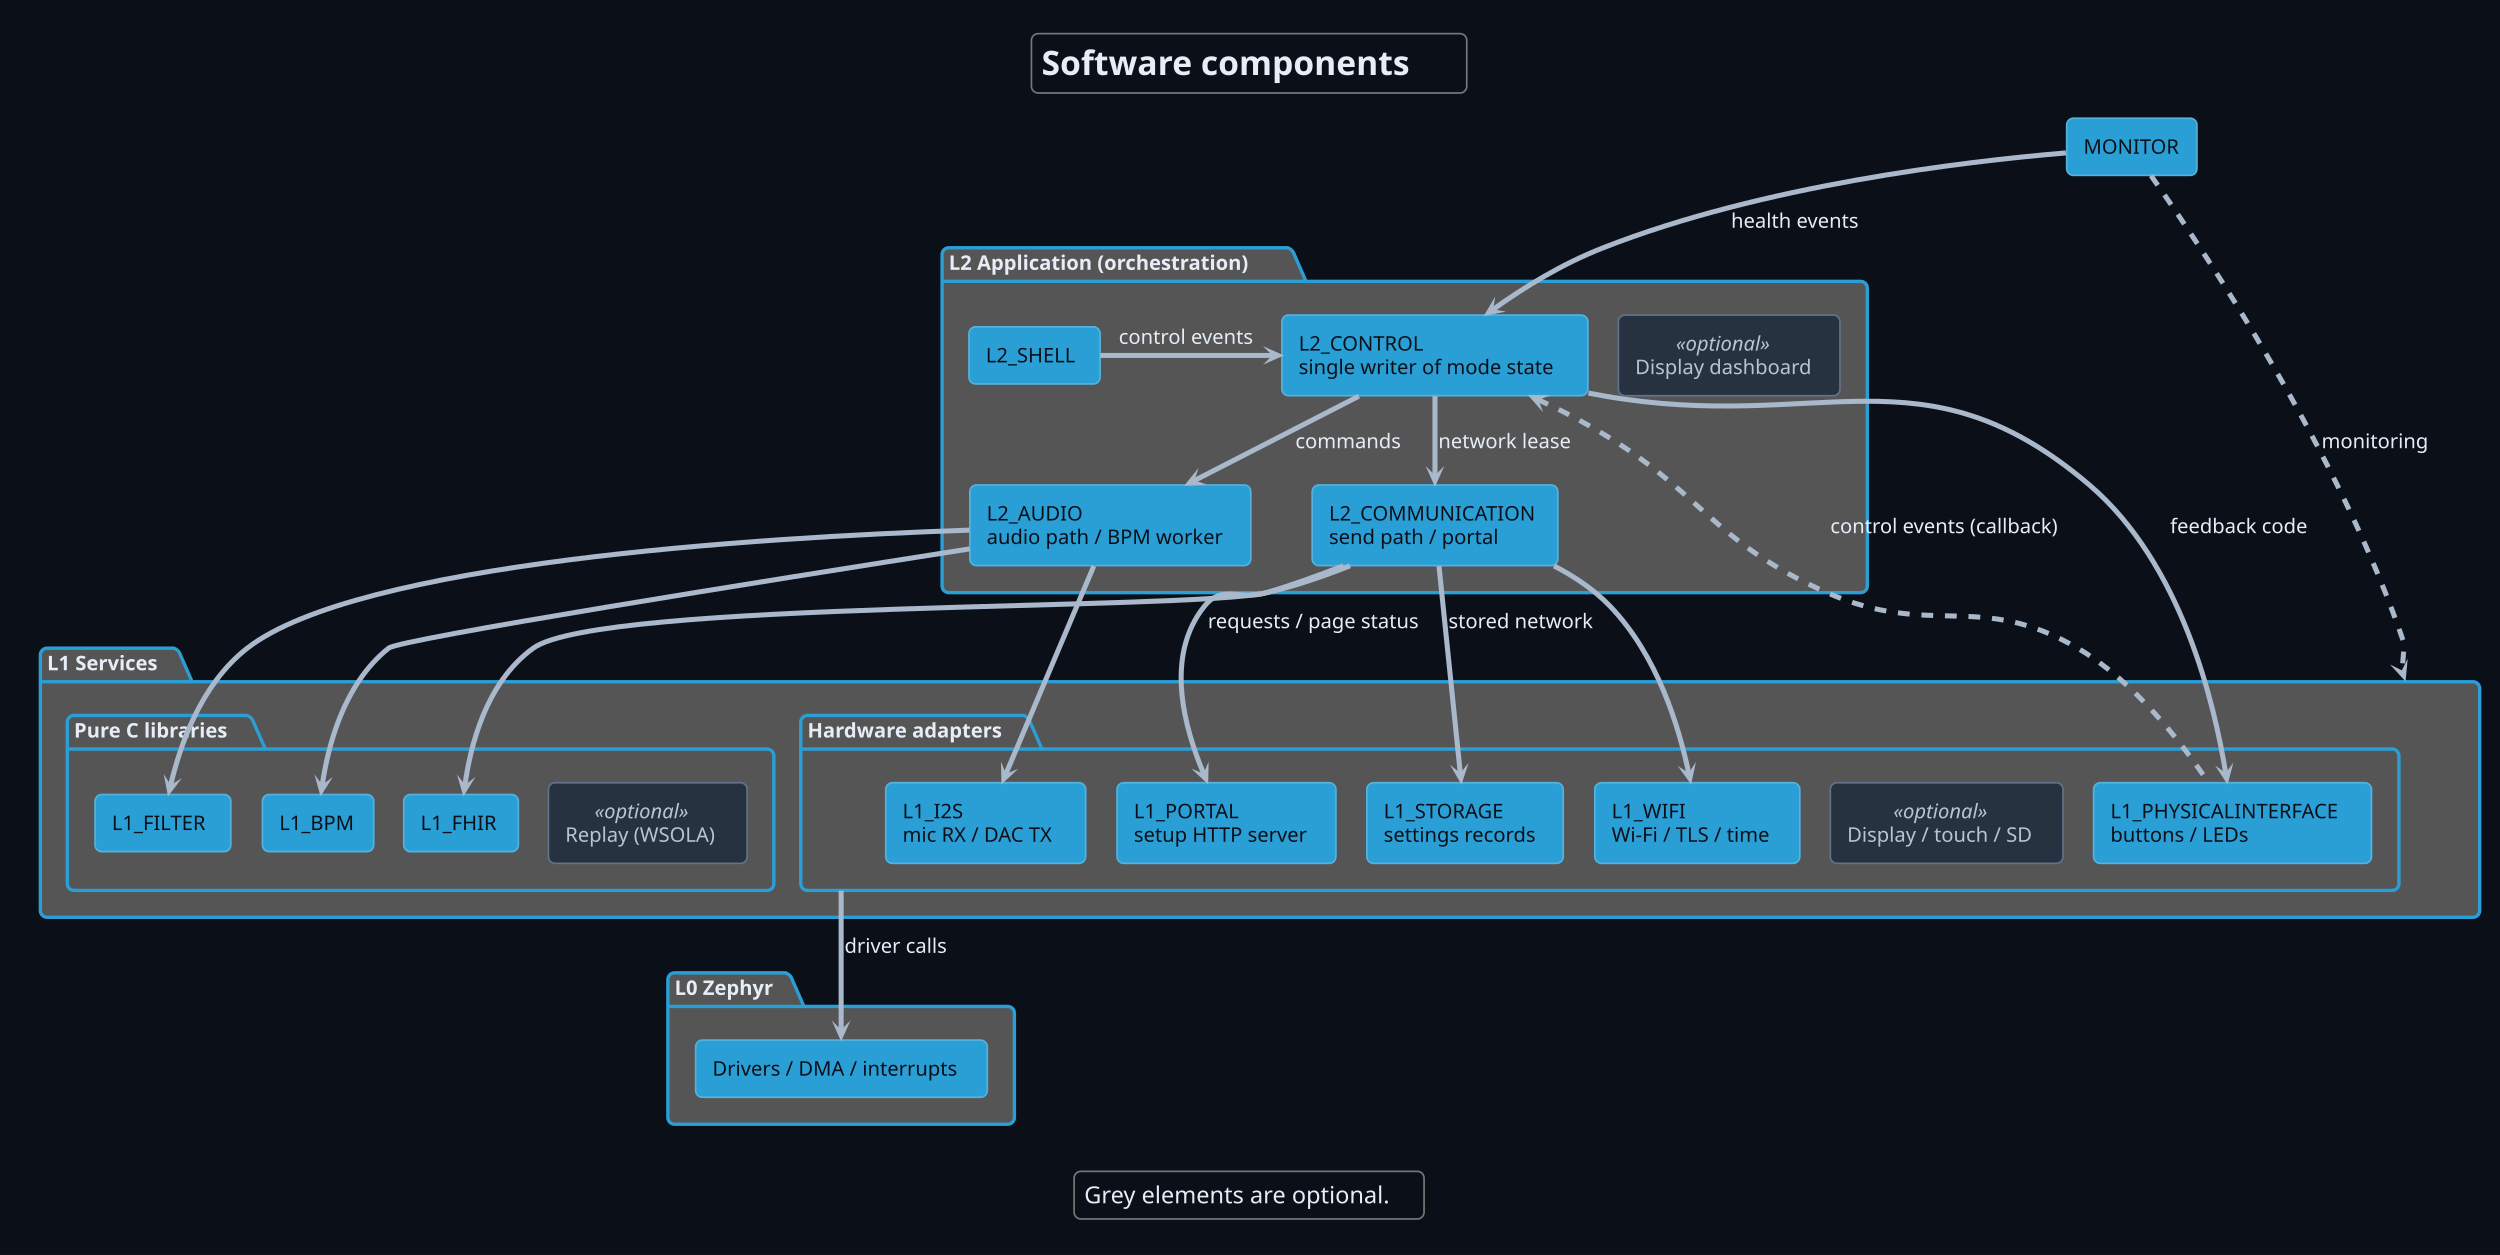
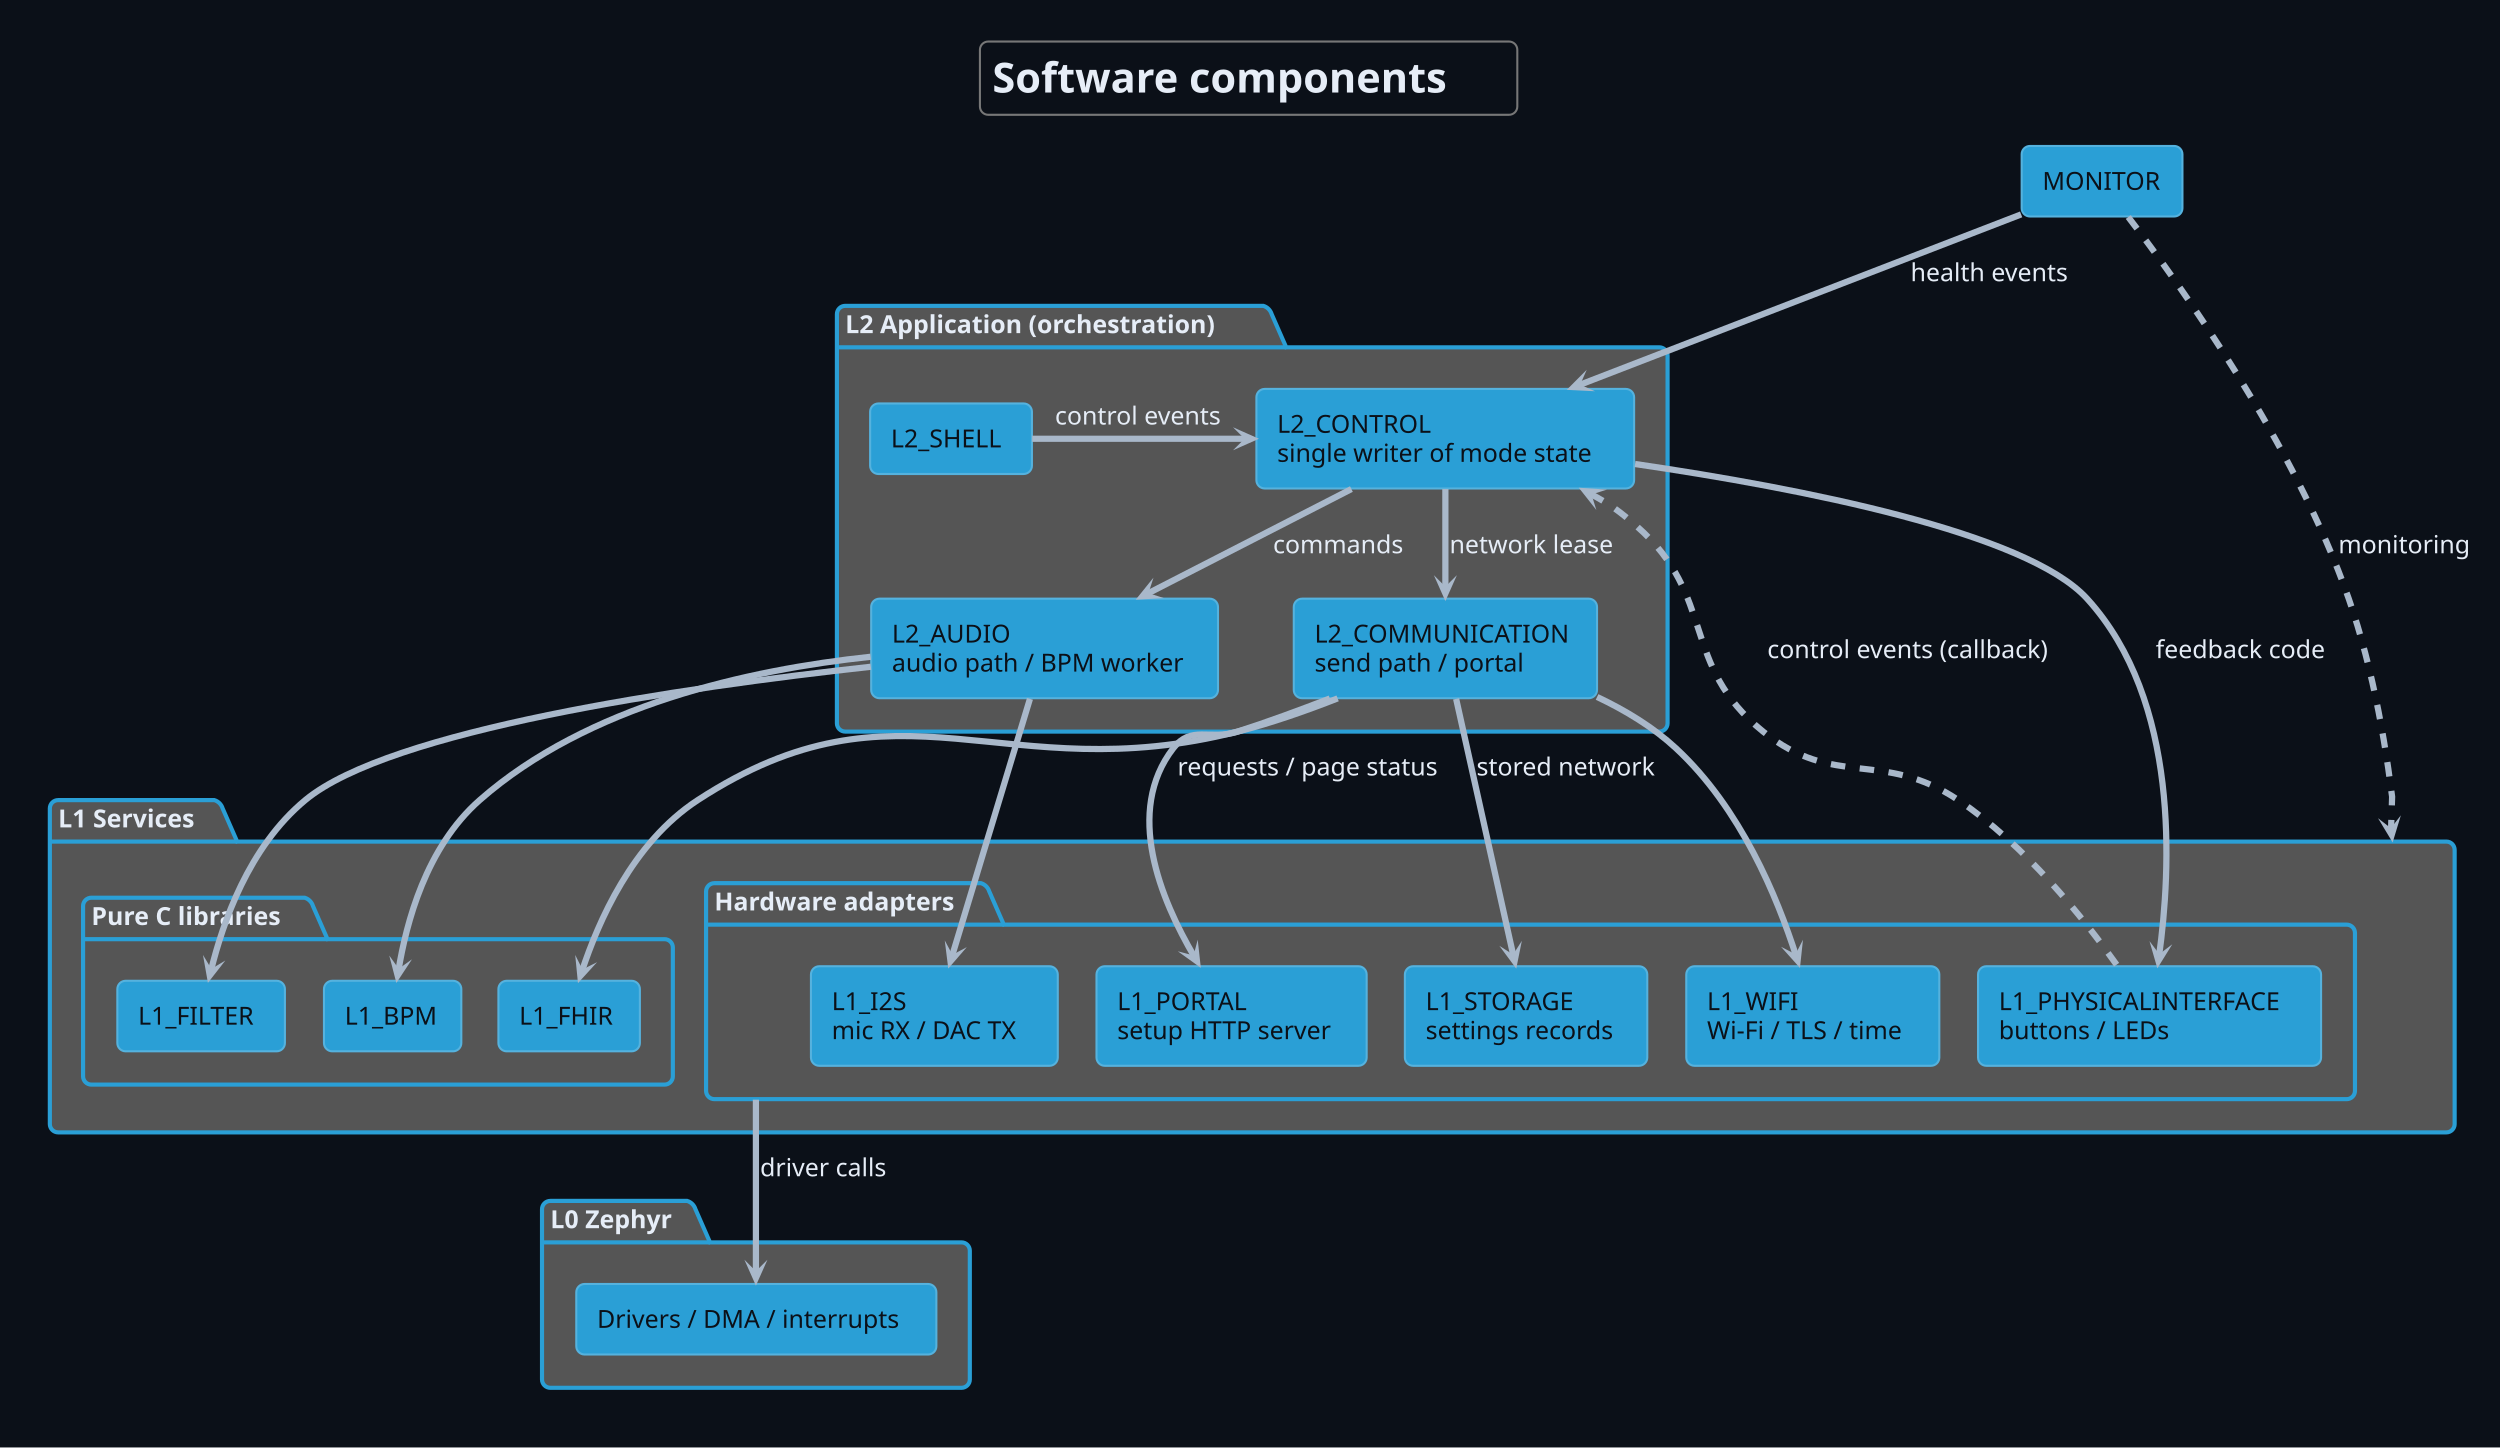
- <svg xmlns="http://www.w3.org/2000/svg" version="1.1" data-diagram-type="DESCRIPTION" style="width:1548px;height:777px;background:#0B1018;" width="1548.958px" height="777.083px" viewBox="0 0 1548 777" zoomAndPan="magnify" preserveAspectRatio="none" contentStyleType="text/css">
+ <svg xmlns="http://www.w3.org/2000/svg" version="1.1" data-diagram-type="DESCRIPTION" style="width:1254px;height:726px;background:#0B1018;" width="1254.167px" height="726.042px" viewBox="0 0 1254 726" zoomAndPan="magnify" preserveAspectRatio="none" contentStyleType="text/css">
  <defs />
  <g font-family="sans-serif" lengthAdjust="spacing">
-     <rect x="0" y="0" width="1548.958" height="777.083" fill="#0B1018" style="stroke:none;" />
+     <rect x="0" y="0" width="1254.167" height="726.042" fill="#0B1018" style="stroke:none;" />
    <g class="title" data-source-line="20">
-       <rect x="638.663" y="20.833" width="269.55" height="36.751" fill="none" style="stroke:#777;stroke-width:1.042;" rx="4.167" ry="4.167" />
-       <text x="644.913" y="46.421" fill="#E6EDF7" font-size="20.833" textLength="257.05" font-weight="700">Software components</text>
+       <rect x="491.531" y="20.833" width="269.55" height="36.751" fill="none" style="stroke:#777;stroke-width:1.042;" rx="4.167" ry="4.167" />
+       <text x="497.781" y="46.421" fill="#E6EDF7" font-size="20.833" textLength="257.05" font-weight="700">Software components</text>
    </g>
    <g class="cluster" data-qualified-name="app" id="ent0002" data-source-line="23">
-       <path d="M587.5,153.418 L797.239,153.418 A6.25,6.25 0 0 1 801.406,157.585 L808.698,174.219 L1152.083,174.219 A4.167,4.167 0 0 1 1156.25,178.385 L1156.25,362.793 A4.167,4.167 0 0 1 1152.083,366.96 L587.5,366.96 A4.167,4.167 0 0 1 583.333,362.793 L583.333,157.585 A4.167,4.167 0 0 1 587.5,153.418" style="stroke:#2A9FD6;stroke-width:2.083;" fill="#555" />
-       <line x1="583.333" y1="174.219" x2="808.698" y2="174.219" style="stroke:#2A9FD6;stroke-width:2.083;" />
-       <text x="587.5" y="167.104" fill="#E6EDF7" font-size="12.5" textLength="211.823" font-weight="700">L2 Application (orchestration)</text>
+       <path d="M423.958,153.418 L633.698,153.418 A6.25,6.25 0 0 1 637.864,157.585 L645.156,174.219 L832.292,174.219 A4.167,4.167 0 0 1 836.458,178.385 L836.458,362.793 A4.167,4.167 0 0 1 832.292,366.96 L423.958,366.96 A4.167,4.167 0 0 1 419.792,362.793 L419.792,157.585 A4.167,4.167 0 0 1 423.958,153.418" style="stroke:#2A9FD6;stroke-width:2.083;" fill="#555" />
+       <line x1="419.792" y1="174.219" x2="645.156" y2="174.219" style="stroke:#2A9FD6;stroke-width:2.083;" />
+       <text x="423.958" y="167.104" fill="#E6EDF7" font-size="12.5" textLength="211.823" font-weight="700">L2 Application (orchestration)</text>
    </g>
-     <g class="cluster" data-qualified-name="services" id="ent0010" data-source-line="32">
-       <path d="M29.167,401.335 L107.503,401.335 A6.25,6.25 0 0 1 111.67,405.501 L118.962,422.135 L1531.25,422.135 A4.167,4.167 0 0 1 1535.417,426.302 L1535.417,563.835 A4.167,4.167 0 0 1 1531.25,568.001 L29.167,568.001 A4.167,4.167 0 0 1 25,563.835 L25,405.501 A4.167,4.167 0 0 1 29.167,401.335" style="stroke:#2A9FD6;stroke-width:2.083;" fill="#555" />
+     <g class="cluster" data-qualified-name="services" id="ent0008" data-source-line="30">
+       <path d="M29.167,401.335 L107.503,401.335 A6.25,6.25 0 0 1 111.67,405.501 L118.962,422.135 L1227.083,422.135 A4.167,4.167 0 0 1 1231.25,426.302 L1231.25,563.835 A4.167,4.167 0 0 1 1227.083,568.001 L29.167,568.001 A4.167,4.167 0 0 1 25,563.835 L25,405.501 A4.167,4.167 0 0 1 29.167,401.335" style="stroke:#2A9FD6;stroke-width:2.083;" fill="#555" />
      <line x1="25" y1="422.135" x2="118.962" y2="422.135" style="stroke:#2A9FD6;stroke-width:2.083;" />
      <text x="29.167" y="415.021" fill="#E6EDF7" font-size="12.5" textLength="80.42" font-weight="700">L1 Services</text>
    </g>
-     <g class="cluster" data-qualified-name="services.adapters" id="ent0011" data-source-line="33">
-       <path d="M500,443.001 L633.726,443.001 A6.25,6.25 0 0 1 637.893,447.168 L645.184,463.802 L1481.25,463.802 A4.167,4.167 0 0 1 1485.417,467.969 L1485.417,547.168 A4.167,4.167 0 0 1 1481.25,551.335 L500,551.335 A4.167,4.167 0 0 1 495.833,547.168 L495.833,447.168 A4.167,4.167 0 0 1 500,443.001" style="stroke:#2A9FD6;stroke-width:2.083;" fill="#555" />
-       <line x1="495.833" y1="463.802" x2="645.184" y2="463.802" style="stroke:#2A9FD6;stroke-width:2.083;" />
-       <text x="500" y="456.687" fill="#E6EDF7" font-size="12.5" textLength="135.809" font-weight="700">Hardware adapters</text>
+     <g class="cluster" data-qualified-name="services.adapters" id="ent0009" data-source-line="31">
+       <path d="M358.333,443.001 L492.059,443.001 A6.25,6.25 0 0 1 496.226,447.168 L503.518,463.802 L1177.083,463.802 A4.167,4.167 0 0 1 1181.25,467.969 L1181.25,547.168 A4.167,4.167 0 0 1 1177.083,551.335 L358.333,551.335 A4.167,4.167 0 0 1 354.167,547.168 L354.167,447.168 A4.167,4.167 0 0 1 358.333,443.001" style="stroke:#2A9FD6;stroke-width:2.083;" fill="#555" />
+       <line x1="354.167" y1="463.802" x2="503.518" y2="463.802" style="stroke:#2A9FD6;stroke-width:2.083;" />
+       <text x="358.333" y="456.687" fill="#E6EDF7" font-size="12.5" textLength="135.809" font-weight="700">Hardware adapters</text>
    </g>
-     <g class="cluster" data-qualified-name="services.libs" id="ent0021" data-source-line="44">
-       <path d="M45.833,443.001 L152.814,443.001 A6.25,6.25 0 0 1 156.98,447.168 L164.272,463.802 L475,463.802 A4.167,4.167 0 0 1 479.167,467.969 L479.167,547.168 A4.167,4.167 0 0 1 475,551.335 L45.833,551.335 A4.167,4.167 0 0 1 41.667,547.168 L41.667,447.168 A4.167,4.167 0 0 1 45.833,443.001" style="stroke:#2A9FD6;stroke-width:2.083;" fill="#555" />
-       <line x1="41.667" y1="463.802" x2="164.272" y2="463.802" style="stroke:#2A9FD6;stroke-width:2.083;" />
-       <text x="45.833" y="456.687" fill="#E6EDF7" font-size="12.5" textLength="109.064" font-weight="700">Pure C libraries</text>
+     <g class="cluster" data-qualified-name="services.libs" id="ent0017" data-source-line="40">
+       <path d="M45.833,450.293 L152.814,450.293 A6.25,6.25 0 0 1 156.98,454.46 L164.272,471.094 L333.333,471.094 A4.167,4.167 0 0 1 337.5,475.26 L337.5,539.876 A4.167,4.167 0 0 1 333.333,544.043 L45.833,544.043 A4.167,4.167 0 0 1 41.667,539.876 L41.667,454.46 A4.167,4.167 0 0 1 45.833,450.293" style="stroke:#2A9FD6;stroke-width:2.083;" fill="#555" />
+       <line x1="41.667" y1="471.094" x2="164.272" y2="471.094" style="stroke:#2A9FD6;stroke-width:2.083;" />
+       <text x="45.833" y="463.979" fill="#E6EDF7" font-size="12.5" textLength="109.064" font-weight="700">Pure C libraries</text>
    </g>
-     <g class="cluster" data-qualified-name="platform" id="ent0029" data-source-line="54">
-       <path d="M417.708,602.376 L486.34,602.376 A6.25,6.25 0 0 1 490.507,606.543 L497.799,623.177 L623.958,623.177 A4.167,4.167 0 0 1 628.125,627.344 L628.125,691.96 A4.167,4.167 0 0 1 623.958,696.126 L417.708,696.126 A4.167,4.167 0 0 1 413.542,691.96 L413.542,606.543 A4.167,4.167 0 0 1 417.708,602.376" style="stroke:#2A9FD6;stroke-width:2.083;" fill="#555" />
-       <line x1="413.542" y1="623.177" x2="497.799" y2="623.177" style="stroke:#2A9FD6;stroke-width:2.083;" />
-       <text x="417.708" y="616.062" fill="#E6EDF7" font-size="12.5" textLength="70.715" font-weight="700">L0 Zephyr</text>
+     <g class="cluster" data-qualified-name="platform" id="ent0023" data-source-line="48">
+       <path d="M276.042,602.376 L344.674,602.376 A6.25,6.25 0 0 1 348.84,606.543 L356.132,623.177 L482.292,623.177 A4.167,4.167 0 0 1 486.458,627.344 L486.458,691.96 A4.167,4.167 0 0 1 482.292,696.126 L276.042,696.126 A4.167,4.167 0 0 1 271.875,691.96 L271.875,606.543 A4.167,4.167 0 0 1 276.042,602.376" style="stroke:#2A9FD6;stroke-width:2.083;" fill="#555" />
+       <line x1="271.875" y1="623.177" x2="356.132" y2="623.177" style="stroke:#2A9FD6;stroke-width:2.083;" />
+       <text x="276.042" y="616.062" fill="#E6EDF7" font-size="12.5" textLength="70.715" font-weight="700">L0 Zephyr</text>
    </g>
    <g class="entity" data-qualified-name="mon" id="ent0001" data-source-line="22">
-       <rect x="1279.688" y="73.21" width="80.654" height="35.384" fill="#2A9FD6" style="stroke:#55B2DE;stroke-width:1.042;" rx="4.167" ry="4.167" />
-       <text x="1290.104" y="95.229" fill="#0B1018" font-size="12.5" textLength="59.821">MONITOR</text>
+       <rect x="1014.063" y="73.21" width="80.654" height="35.384" fill="#2A9FD6" style="stroke:#55B2DE;stroke-width:1.042;" rx="4.167" ry="4.167" />
+       <text x="1024.479" y="95.229" fill="#0B1018" font-size="12.5" textLength="59.821">MONITOR</text>
    </g>
    <g class="entity" data-qualified-name="app.shell" id="ent0003" data-source-line="24">
-       <rect x="600" y="202.376" width="81.16" height="35.384" fill="#2A9FD6" style="stroke:#55B2DE;stroke-width:1.042;" rx="4.167" ry="4.167" />
-       <text x="610.417" y="224.396" fill="#0B1018" font-size="12.5" textLength="60.327">L2_SHELL</text>
+       <rect x="436.458" y="202.376" width="81.16" height="35.384" fill="#2A9FD6" style="stroke:#55B2DE;stroke-width:1.042;" rx="4.167" ry="4.167" />
+       <text x="446.875" y="224.396" fill="#0B1018" font-size="12.5" textLength="60.327">L2_SHELL</text>
    </g>
    <g class="entity" data-qualified-name="app.ctl" id="ent0004" data-source-line="25">
-       <rect x="793.75" y="195.085" width="189.461" height="49.935" fill="#2A9FD6" style="stroke:#55B2DE;stroke-width:1.042;" rx="4.167" ry="4.167" />
-       <text x="804.167" y="217.104" fill="#0B1018" font-size="12.5" textLength="82.208">L2_CONTROL</text>
-       <text x="804.167" y="231.655" fill="#0B1018" font-size="12.5" textLength="168.628">single writer of mode state</text>
+       <rect x="630.208" y="195.085" width="189.461" height="49.935" fill="#2A9FD6" style="stroke:#55B2DE;stroke-width:1.042;" rx="4.167" ry="4.167" />
+       <text x="640.625" y="217.104" fill="#0B1018" font-size="12.5" textLength="82.208">L2_CONTROL</text>
+       <text x="640.625" y="231.655" fill="#0B1018" font-size="12.5" textLength="168.628">single writer of mode state</text>
    </g>
    <g class="entity" data-qualified-name="app.aud" id="ent0005" data-source-line="26">
-       <rect x="600.521" y="300.293" width="173.971" height="49.935" fill="#2A9FD6" style="stroke:#55B2DE;stroke-width:1.042;" rx="4.167" ry="4.167" />
-       <text x="610.938" y="322.312" fill="#0B1018" font-size="12.5" textLength="62.018">L2_AUDIO</text>
-       <text x="610.938" y="336.863" fill="#0B1018" font-size="12.5" textLength="153.137">audio path / BPM worker</text>
+       <rect x="436.979" y="300.293" width="173.971" height="49.935" fill="#2A9FD6" style="stroke:#55B2DE;stroke-width:1.042;" rx="4.167" ry="4.167" />
+       <text x="447.396" y="322.312" fill="#0B1018" font-size="12.5" textLength="62.018">L2_AUDIO</text>
+       <text x="447.396" y="336.863" fill="#0B1018" font-size="12.5" textLength="153.137">audio path / BPM worker</text>
    </g>
    <g class="entity" data-qualified-name="app.com" id="ent0006" data-source-line="27">
-       <rect x="812.5" y="300.293" width="152.114" height="49.935" fill="#2A9FD6" style="stroke:#55B2DE;stroke-width:1.042;" rx="4.167" ry="4.167" />
-       <text x="822.917" y="322.312" fill="#0B1018" font-size="12.5" textLength="131.281">L2_COMMUNICATION</text>
-       <text x="822.917" y="336.863" fill="#0B1018" font-size="12.5" textLength="111.365">send path / portal</text>
+       <rect x="648.958" y="300.293" width="152.114" height="49.935" fill="#2A9FD6" style="stroke:#55B2DE;stroke-width:1.042;" rx="4.167" ry="4.167" />
+       <text x="659.375" y="322.312" fill="#0B1018" font-size="12.5" textLength="131.281">L2_COMMUNICATION</text>
+       <text x="659.375" y="336.863" fill="#0B1018" font-size="12.5" textLength="111.365">send path / portal</text>
    </g>
-     <g class="entity" data-qualified-name="app.ui" id="ent0007" data-source-line="28">
-       <rect x="1002.083" y="195.085" width="137.227" height="49.935" fill="#273241" style="stroke:#61738A;stroke-width:1.042;" rx="4.167" ry="4.167" />
-       <text x="1037.72" y="217.104" fill="#B8C4D4" font-size="12.5" textLength="65.955" font-style="italic">«optional»</text>
-       <text x="1012.5" y="231.655" fill="#B8C4D4" font-size="12.5" textLength="116.394">Display dashboard</text>
+     <g class="entity" data-qualified-name="services.adapters.phy" id="ent0010" data-source-line="32">
+       <rect x="992.188" y="484.668" width="172.06" height="49.935" fill="#2A9FD6" style="stroke:#55B2DE;stroke-width:1.042;" rx="4.167" ry="4.167" />
+       <text x="1002.604" y="506.687" fill="#0B1018" font-size="12.5" textLength="151.227">L1_PHYSICALINTERFACE</text>
+       <text x="1002.604" y="521.238" fill="#0B1018" font-size="12.5" textLength="90.9">buttons / LEDs</text>
    </g>
-     <g class="entity" data-qualified-name="services.adapters.phy" id="ent0012" data-source-line="34">
-       <rect x="1296.354" y="484.668" width="172.06" height="49.935" fill="#2A9FD6" style="stroke:#55B2DE;stroke-width:1.042;" rx="4.167" ry="4.167" />
-       <text x="1306.771" y="506.687" fill="#0B1018" font-size="12.5" textLength="151.227">L1_PHYSICALINTERFACE</text>
-       <text x="1306.771" y="521.238" fill="#0B1018" font-size="12.5" textLength="90.9">buttons / LEDs</text>
+     <g class="entity" data-qualified-name="services.adapters.i2s" id="ent0011" data-source-line="33">
+       <rect x="406.771" y="484.668" width="123.812" height="49.935" fill="#2A9FD6" style="stroke:#55B2DE;stroke-width:1.042;" rx="4.167" ry="4.167" />
+       <text x="417.188" y="506.687" fill="#0B1018" font-size="12.5" textLength="40.741">L1_I2S</text>
+       <text x="417.188" y="521.238" fill="#0B1018" font-size="12.5" textLength="102.979">mic RX / DAC TX</text>
    </g>
-     <g class="entity" data-qualified-name="services.adapters.i2s" id="ent0013" data-source-line="35">
-       <rect x="548.438" y="484.668" width="123.812" height="49.935" fill="#2A9FD6" style="stroke:#55B2DE;stroke-width:1.042;" rx="4.167" ry="4.167" />
-       <text x="558.854" y="506.687" fill="#0B1018" font-size="12.5" textLength="40.741">L1_I2S</text>
-       <text x="558.854" y="521.238" fill="#0B1018" font-size="12.5" textLength="102.979">mic RX / DAC TX</text>
+     <g class="entity" data-qualified-name="services.adapters.wifi" id="ent0012" data-source-line="34">
+       <rect x="845.833" y="484.668" width="126.931" height="49.935" fill="#2A9FD6" style="stroke:#55B2DE;stroke-width:1.042;" rx="4.167" ry="4.167" />
+       <text x="856.25" y="506.687" fill="#0B1018" font-size="12.5" textLength="48.09">L1_WIFI</text>
+       <text x="856.25" y="521.238" fill="#0B1018" font-size="12.5" textLength="106.097">Wi-Fi / TLS / time</text>
    </g>
-     <g class="entity" data-qualified-name="services.adapters.wifi" id="ent0014" data-source-line="36">
-       <rect x="987.5" y="484.668" width="126.931" height="49.935" fill="#2A9FD6" style="stroke:#55B2DE;stroke-width:1.042;" rx="4.167" ry="4.167" />
-       <text x="997.917" y="506.687" fill="#0B1018" font-size="12.5" textLength="48.09">L1_WIFI</text>
-       <text x="997.917" y="521.238" fill="#0B1018" font-size="12.5" textLength="106.097">Wi-Fi / TLS / time</text>
+     <g class="entity" data-qualified-name="services.adapters.portal" id="ent0013" data-source-line="35">
+       <rect x="550" y="484.668" width="135.518" height="49.935" fill="#2A9FD6" style="stroke:#55B2DE;stroke-width:1.042;" rx="4.167" ry="4.167" />
+       <text x="560.417" y="506.687" fill="#0B1018" font-size="12.5" textLength="70.38">L1_PORTAL</text>
+       <text x="560.417" y="521.238" fill="#0B1018" font-size="12.5" textLength="114.685">setup HTTP server</text>
    </g>
-     <g class="entity" data-qualified-name="services.adapters.portal" id="ent0015" data-source-line="37">
-       <rect x="691.667" y="484.668" width="135.518" height="49.935" fill="#2A9FD6" style="stroke:#55B2DE;stroke-width:1.042;" rx="4.167" ry="4.167" />
-       <text x="702.083" y="506.687" fill="#0B1018" font-size="12.5" textLength="70.38">L1_PORTAL</text>
-       <text x="702.083" y="521.238" fill="#0B1018" font-size="12.5" textLength="114.685">setup HTTP server</text>
+     <g class="entity" data-qualified-name="services.adapters.storage" id="ent0014" data-source-line="36">
+       <rect x="704.688" y="484.668" width="121.59" height="49.935" fill="#2A9FD6" style="stroke:#55B2DE;stroke-width:1.042;" rx="4.167" ry="4.167" />
+       <text x="715.104" y="506.687" fill="#0B1018" font-size="12.5" textLength="81.396">L1_STORAGE</text>
+       <text x="715.104" y="521.238" fill="#0B1018" font-size="12.5" textLength="100.757">settings records</text>
    </g>
-     <g class="entity" data-qualified-name="services.adapters.storage" id="ent0016" data-source-line="38">
-       <rect x="846.354" y="484.668" width="121.59" height="49.935" fill="#2A9FD6" style="stroke:#55B2DE;stroke-width:1.042;" rx="4.167" ry="4.167" />
-       <text x="856.771" y="506.687" fill="#0B1018" font-size="12.5" textLength="81.396">L1_STORAGE</text>
-       <text x="856.771" y="521.238" fill="#0B1018" font-size="12.5" textLength="100.757">settings records</text>
-     </g>
-     <g class="entity" data-qualified-name="services.adapters.spi" id="ent0017" data-source-line="39">
-       <rect x="1133.333" y="484.668" width="144.051" height="49.935" fill="#273241" style="stroke:#61738A;stroke-width:1.042;" rx="4.167" ry="4.167" />
-       <text x="1172.382" y="506.687" fill="#B8C4D4" font-size="12.5" textLength="65.955" font-style="italic">«optional»</text>
-       <text x="1143.75" y="521.238" fill="#B8C4D4" font-size="12.5" textLength="123.218">Display / touch / SD</text>
-     </g>
-     <g class="entity" data-qualified-name="services.libs.filter" id="ent0022" data-source-line="45">
+     <g class="entity" data-qualified-name="services.libs.filter" id="ent0018" data-source-line="41">
      <rect x="58.854" y="491.96" width="84.06" height="35.384" fill="#2A9FD6" style="stroke:#55B2DE;stroke-width:1.042;" rx="4.167" ry="4.167" />
      <text x="69.271" y="513.979" fill="#0B1018" font-size="12.5" textLength="63.226">L1_FILTER</text>
    </g>
-     <g class="entity" data-qualified-name="services.libs.bpm" id="ent0023" data-source-line="46">
+     <g class="entity" data-qualified-name="services.libs.bpm" id="ent0019" data-source-line="42">
      <rect x="162.5" y="491.96" width="68.899" height="35.384" fill="#2A9FD6" style="stroke:#55B2DE;stroke-width:1.042;" rx="4.167" ry="4.167" />
      <text x="172.917" y="513.979" fill="#0B1018" font-size="12.5" textLength="48.065">L1_BPM</text>
    </g>
-     <g class="entity" data-qualified-name="services.libs.fhir" id="ent0024" data-source-line="47">
+     <g class="entity" data-qualified-name="services.libs.fhir" id="ent0020" data-source-line="43">
      <rect x="250" y="491.96" width="70.962" height="35.384" fill="#2A9FD6" style="stroke:#55B2DE;stroke-width:1.042;" rx="4.167" ry="4.167" />
      <text x="260.417" y="513.979" fill="#0B1018" font-size="12.5" textLength="50.128">L1_FHIR</text>
    </g>
-     <g class="entity" data-qualified-name="services.libs.wsola" id="ent0025" data-source-line="48">
-       <rect x="339.583" y="484.668" width="123.049" height="49.935" fill="#273241" style="stroke:#61738A;stroke-width:1.042;" rx="4.167" ry="4.167" />
-       <text x="368.13" y="506.687" fill="#B8C4D4" font-size="12.5" textLength="65.955" font-style="italic">«optional»</text>
-       <text x="350" y="521.238" fill="#B8C4D4" font-size="12.5" textLength="102.216">Replay (WSOLA)</text>
+     <g class="entity" data-qualified-name="platform.zephyr" id="ent0024" data-source-line="49">
+       <rect x="289.063" y="644.043" width="180.623" height="35.384" fill="#2A9FD6" style="stroke:#55B2DE;stroke-width:1.042;" rx="4.167" ry="4.167" />
+       <text x="299.479" y="666.062" fill="#0B1018" font-size="12.5" textLength="159.79">Drivers / DMA / interrupts</text>
    </g>
-     <g class="entity" data-qualified-name="platform.zephyr" id="ent0030" data-source-line="55">
-       <rect x="430.729" y="644.043" width="180.623" height="35.384" fill="#2A9FD6" style="stroke:#55B2DE;stroke-width:1.042;" rx="4.167" ry="4.167" />
-       <text x="441.146" y="666.062" fill="#0B1018" font-size="12.5" textLength="159.79">Drivers / DMA / interrupts</text>
+     <g class="link" data-entity-1="ent0003" data-entity-2="ent0004" id="lnk25" data-link-type="dependency">
+       <polygon points="630.2,220.085,620.825,215.918,624.991,220.085,620.825,224.251,630.2,220.085" fill="#A9B8CA" style="stroke:#A9B8CA;stroke-width:1.042;stroke-linejoin:miter;stroke-miterlimit:10;" />
+       <path d="M517.744,220.085 C548.24,220.085 586.047,220.085 624.991,220.085" style="stroke:#A9B8CA;stroke-width:3.125;" fill="none" />
+       <text x="529.167" y="212.937" fill="#E6EDF7" font-size="12.5" textLength="89.691">control events</text>
    </g>
-     <g class="link" data-entity-1="ent0003" data-entity-2="ent0004" id="lnk31" data-link-type="dependency">
-       <polygon points="793.741,220.085,784.366,215.918,788.533,220.085,784.366,224.251,793.741,220.085" fill="#A9B8CA" style="stroke:#A9B8CA;stroke-width:1.042;stroke-linejoin:miter;stroke-miterlimit:10;" />
-       <path d="M681.286,220.085 C711.782,220.085 749.589,220.085 788.533,220.085" style="stroke:#A9B8CA;stroke-width:3.125;" fill="none" />
-       <text x="692.708" y="212.937" fill="#E6EDF7" font-size="12.5" textLength="89.691">control events</text>
+     <g class="link" data-entity-1="ent0004" data-entity-2="ent0010" id="lnk26" data-link-type="dependency">
+       <polygon points="1082.298,484.466,1087.707,475.749,1083.01,479.307,1079.452,474.609,1082.298,484.466" fill="#A9B8CA" style="stroke:#A9B8CA;stroke-width:1.042;stroke-linejoin:miter;stroke-miterlimit:10;" />
+       <path d="M820.132,232.741 C903.731,244.976 1016.641,267.116 1046.875,300.293 C1093.68,351.655 1088.935,436.376 1083.01,479.307" style="stroke:#A9B8CA;stroke-width:3.125;" fill="none" />
+       <text x="1081.25" y="330.125" fill="#E6EDF7" font-size="12.5" textLength="91.541">feedback code</text>
    </g>
-     <g class="link" data-entity-1="ent0004" data-entity-2="ent0012" id="lnk32" data-link-type="dependency">
-       <polygon points="1379.12,484.565,1381.734,474.645,1378.287,479.424,1373.508,475.977,1379.12,484.565" fill="#A9B8CA" style="stroke:#A9B8CA;stroke-width:1.042;stroke-linejoin:miter;stroke-miterlimit:10;" />
-       <path d="M983.548,243.407 C986.633,243.994 989.693,244.555 992.708,245.085 C1126.683,268.628 1190.176,212.112 1293.75,300.293 C1350.905,348.953 1371.228,435.832 1378.287,479.424" style="stroke:#A9B8CA;stroke-width:3.125;" fill="none" />
-       <text x="1343.75" y="330.125" fill="#E6EDF7" font-size="12.5" textLength="91.541">feedback code</text>
+     <g class="link" data-entity-1="ent0004" data-entity-2="ent0010" id="lnk28" data-link-type="dependency">
+       <polygon points="793.045,245.239,799.399,253.294,797.654,247.666,803.282,245.92,793.045,245.239" fill="#A9B8CA" style="stroke:#A9B8CA;stroke-width:1.042;stroke-linejoin:miter;stroke-miterlimit:10;" />
+       <path d="M797.654,247.666 C807.584,252.894 812.609,256.637 820.833,263.835 C861.346,299.288 842.45,333.188 884.375,366.96 C920.294,395.893 943.959,375.686 982.292,401.335 C1015.711,423.696 1045,460.367 1062.135,484.505" style="stroke:#A9B8CA;stroke-width:3.125;stroke-dasharray:7.292,7.292;" fill="none" />
+       <text x="886.458" y="330.125" fill="#E6EDF7" font-size="12.5" textLength="154.602">control events (callback)</text>
    </g>
-     <g class="link" data-entity-1="ent0004" data-entity-2="ent0012" id="lnk34" data-link-type="dependency">
-       <polygon points="947.201,245.113,954,252.796,951.939,247.275,957.46,245.215,947.201,245.113" fill="#A9B8CA" style="stroke:#A9B8CA;stroke-width:1.042;stroke-linejoin:miter;stroke-miterlimit:10;" />
-       <path d="M951.939,247.275 C964.432,252.977 972.649,257.188 984.375,263.835 C1053.764,303.168 1058.261,334.797 1131.25,366.96 C1195.904,395.45 1225.493,365.626 1286.458,401.335 C1321.586,421.91 1350.833,459.781 1367.446,484.581" style="stroke:#A9B8CA;stroke-width:3.125;stroke-dasharray:7.292,7.292;" fill="none" />
-       <text x="1133.333" y="330.125" fill="#E6EDF7" font-size="12.5" textLength="154.602">control events (callback)</text>
+     <g class="link" data-entity-1="ent0004" data-entity-2="ent0005" id="lnk29" data-link-type="dependency">
+       <polygon points="570.798,300.225,581.042,299.653,575.433,297.847,577.238,292.238,570.798,300.225" fill="#A9B8CA" style="stroke:#A9B8CA;stroke-width:1.042;stroke-linejoin:miter;stroke-miterlimit:10;" />
+       <path d="M677.865,245.305 C645.6,261.855 607.633,281.33 575.433,297.847" style="stroke:#A9B8CA;stroke-width:3.125;" fill="none" />
+       <text x="638.542" y="277.521" fill="#E6EDF7" font-size="12.5" textLength="68.903">commands</text>
    </g>
-     <g class="link" data-entity-1="ent0004" data-entity-2="ent0005" id="lnk35" data-link-type="dependency">
-       <polygon points="734.34,300.225,744.583,299.653,738.974,297.847,740.78,292.238,734.34,300.225" fill="#A9B8CA" style="stroke:#A9B8CA;stroke-width:1.042;stroke-linejoin:miter;stroke-miterlimit:10;" />
-       <path d="M841.406,245.305 C809.142,261.855 771.175,281.33 738.974,297.847" style="stroke:#A9B8CA;stroke-width:3.125;" fill="none" />
-       <text x="802.083" y="277.521" fill="#E6EDF7" font-size="12.5" textLength="68.903">commands</text>
+     <g class="link" data-entity-1="ent0004" data-entity-2="ent0006" id="lnk30" data-link-type="dependency">
+       <polygon points="725,300.225,729.167,290.85,725,295.016,720.833,290.85,725,300.225" fill="#A9B8CA" style="stroke:#A9B8CA;stroke-width:1.042;stroke-linejoin:miter;stroke-miterlimit:10;" />
+       <path d="M725,245.305 C725,261.855 725,278.499 725,295.016" style="stroke:#A9B8CA;stroke-width:3.125;" fill="none" />
+       <text x="727.083" y="277.521" fill="#E6EDF7" font-size="12.5" textLength="87.762">network lease</text>
    </g>
-     <g class="link" data-entity-1="ent0004" data-entity-2="ent0006" id="lnk36" data-link-type="dependency">
-       <polygon points="888.542,300.225,892.708,290.85,888.542,295.016,884.375,290.85,888.542,300.225" fill="#A9B8CA" style="stroke:#A9B8CA;stroke-width:1.042;stroke-linejoin:miter;stroke-miterlimit:10;" />
-       <path d="M888.542,245.305 C888.542,261.855 888.542,278.499 888.542,295.016" style="stroke:#A9B8CA;stroke-width:3.125;" fill="none" />
-       <text x="890.625" y="277.521" fill="#E6EDF7" font-size="12.5" textLength="87.762">network lease</text>
+     <g class="link" data-entity-1="ent0005" data-entity-2="ent0011" id="lnk31" data-link-type="dependency">
+       <polygon points="476.024,484.61,482.729,476.845,477.533,479.625,474.753,474.429,476.024,484.61" fill="#A9B8CA" style="stroke:#A9B8CA;stroke-width:1.042;stroke-linejoin:miter;stroke-miterlimit:10;" />
+       <path d="M516.627,350.542 C506.038,385.504 488.09,444.769 477.533,479.625" style="stroke:#A9B8CA;stroke-width:3.125;" fill="none" />
    </g>
-     <g class="link" data-entity-1="ent0005" data-entity-2="ent0013" id="lnk37" data-link-type="dependency">
-       <polygon points="620.572,484.61,628.061,477.598,622.601,479.813,620.386,474.352,620.572,484.61" fill="#A9B8CA" style="stroke:#A9B8CA;stroke-width:1.042;stroke-linejoin:miter;stroke-miterlimit:10;" />
-       <path d="M677.264,350.542 C662.48,385.504 637.34,444.956 622.601,479.813" style="stroke:#A9B8CA;stroke-width:3.125;" fill="none" />
+     <g class="link" data-entity-1="ent0005" data-entity-2="ent0018" id="lnk32" data-link-type="dependency">
+       <polygon points="104.598,491.765,110.902,483.671,105.854,486.71,102.814,481.662,104.598,491.765" fill="#A9B8CA" style="stroke:#A9B8CA;stroke-width:1.042;stroke-linejoin:miter;stroke-miterlimit:10;" />
+       <path d="M436.83,334.441 C341.164,344.955 195.478,366.229 153.125,401.335 C124.59,424.987 111.751,462.964 105.854,486.71" style="stroke:#A9B8CA;stroke-width:3.125;" fill="none" />
    </g>
-     <g class="link" data-entity-1="ent0005" data-entity-2="ent0022" id="lnk38" data-link-type="dependency">
-       <polygon points="104.31,491.925,110.502,483.744,105.496,486.853,102.387,481.847,104.31,491.925" fill="#A9B8CA" style="stroke:#A9B8CA;stroke-width:1.042;stroke-linejoin:miter;stroke-miterlimit:10;" />
-       <path d="M600.337,328.244 C467.11,332.836 221.098,348.438 153.125,401.335 C123.712,424.224 111.097,462.897 105.496,486.853" style="stroke:#A9B8CA;stroke-width:3.125;" fill="none" />
+     <g class="link" data-entity-1="ent0005" data-entity-2="ent0019" id="lnk33" data-link-type="dependency">
+       <polygon points="199.029,491.798,204.676,483.233,199.882,486.661,196.455,481.867,199.029,491.798" fill="#A9B8CA" style="stroke:#A9B8CA;stroke-width:1.042;stroke-linejoin:miter;stroke-miterlimit:10;" />
+       <path d="M436.746,329.428 C375.273,335.958 294.603,353.878 240.625,401.335 C213.582,425.11 203.821,462.955 199.882,486.661" style="stroke:#A9B8CA;stroke-width:3.125;" fill="none" />
    </g>
-     <g class="link" data-entity-1="ent0005" data-entity-2="ent0023" id="lnk39" data-link-type="dependency">
-       <polygon points="198.679,491.855,204.164,483.185,199.436,486.702,195.919,481.974,198.679,491.855" fill="#A9B8CA" style="stroke:#A9B8CA;stroke-width:1.042;stroke-linejoin:miter;stroke-miterlimit:10;" />
-       <path d="M600.401,339.863 C472.37,359.901 247.64,395.72 240.625,401.335 C212.355,423.96 202.967,462.659 199.436,486.702" style="stroke:#A9B8CA;stroke-width:3.125;" fill="none" />
+     <g class="link" data-entity-1="ent0006" data-entity-2="ent0020" id="lnk34" data-link-type="dependency">
+       <polygon points="290.309,491.928,297.217,484.343,291.95,486.985,289.308,481.718,290.309,491.928" fill="#A9B8CA" style="stroke:#A9B8CA;stroke-width:1.042;stroke-linejoin:miter;stroke-miterlimit:10;" />
+       <path d="M670.955,350.313 C655.069,356.563 637.482,362.725 620.833,366.96 C503.241,396.867 451.652,335.083 350,401.335 C317.032,422.821 300.039,462.616 291.95,486.985" style="stroke:#A9B8CA;stroke-width:3.125;" fill="none" />
    </g>
-     <g class="link" data-entity-1="ent0006" data-entity-2="ent0024" id="lnk40" data-link-type="dependency">
-       <polygon points="287.071,491.903,292.488,483.191,287.788,486.744,284.234,482.044,287.071,491.903" fill="#A9B8CA" style="stroke:#A9B8CA;stroke-width:1.042;stroke-linejoin:miter;stroke-miterlimit:10;" />
-       <path d="M835.97,350.326 C819.74,356.775 801.599,363.041 784.375,366.96 C735.029,378.186 371.236,371.707 330.208,401.335 C300.589,422.724 291.179,462.343 287.788,486.744" style="stroke:#A9B8CA;stroke-width:3.125;" fill="none" />
+     <g class="link" data-entity-1="ent0006" data-entity-2="ent0013" id="lnk35" data-link-type="dependency">
+       <polygon points="601.693,484.376,600.565,474.179,599.067,479.878,593.368,478.38,601.693,484.376" fill="#A9B8CA" style="stroke:#A9B8CA;stroke-width:1.042;stroke-linejoin:miter;stroke-miterlimit:10;" />
+       <path d="M667.043,350.35 C652.112,356.145 635.981,362.071 620.833,366.96 C606.728,371.512 597.619,363.576 588.542,375.293 C563.872,407.137 582.203,450.988 599.067,479.878" style="stroke:#A9B8CA;stroke-width:3.125;" fill="none" />
+       <text x="590.625" y="388.979" fill="#E6EDF7" font-size="12.5" textLength="140.063">requests / page status</text>
    </g>
-     <g class="link" data-entity-1="ent0006" data-entity-2="ent0015" id="lnk41" data-link-type="dependency">
-       <polygon points="747.624,484.531,747.811,474.273,745.596,479.733,740.136,477.518,747.624,484.531" fill="#A9B8CA" style="stroke:#A9B8CA;stroke-width:1.042;stroke-linejoin:miter;stroke-miterlimit:10;" />
-       <path d="M831.805,350.343 C816.571,356.27 799.988,362.26 784.375,366.96 C767.593,372.011 756.839,361.654 745.833,375.293 C720.849,406.257 733.256,450.549 745.596,479.733" style="stroke:#A9B8CA;stroke-width:3.125;" fill="none" />
-       <text x="747.917" y="388.979" fill="#E6EDF7" font-size="12.5" textLength="140.063">requests / page status</text>
+     <g class="link" data-entity-1="ent0006" data-entity-2="ent0012" id="lnk36" data-link-type="dependency">
+       <polygon points="902.471,484.304,903.56,474.103,900.873,479.347,895.629,476.66,902.471,484.304" fill="#A9B8CA" style="stroke:#A9B8CA;stroke-width:1.042;stroke-linejoin:miter;stroke-miterlimit:10;" />
+       <path d="M801.095,349.598 C815.327,356.318 829.275,364.77 840.625,375.293 C873.283,405.573 891.389,449.935 900.873,479.347" style="stroke:#A9B8CA;stroke-width:3.125;" fill="none" />
    </g>
-     <g class="link" data-entity-1="ent0006" data-entity-2="ent0014" id="lnk42" data-link-type="dependency">
-       <polygon points="1046.89,484.472,1049.03,474.439,1045.814,479.376,1040.876,476.16,1046.89,484.472" fill="#A9B8CA" style="stroke:#A9B8CA;stroke-width:1.042;stroke-linejoin:miter;stroke-miterlimit:10;" />
-       <path d="M962.261,350.402 C974.939,356.984 987.144,365.179 996.875,375.293 C1026.498,406.081 1039.639,450.133 1045.814,479.376" style="stroke:#A9B8CA;stroke-width:3.125;" fill="none" />
+     <g class="link" data-entity-1="ent0006" data-entity-2="ent0014" id="lnk37" data-link-type="dependency">
+       <polygon points="760.273,484.61,762.3,474.553,759.14,479.526,754.167,476.365,760.273,484.61" fill="#A9B8CA" style="stroke:#A9B8CA;stroke-width:1.042;stroke-linejoin:miter;stroke-miterlimit:10;" />
+       <path d="M730.395,350.542 C738.186,385.504 751.372,444.67 759.14,479.526" style="stroke:#A9B8CA;stroke-width:3.125;" fill="none" />
+       <text x="740.625" y="388.979" fill="#E6EDF7" font-size="12.5" textLength="94.562">stored network</text>
    </g>
-     <g class="link" data-entity-1="ent0006" data-entity-2="ent0016" id="lnk43" data-link-type="dependency">
-       <polygon points="904.821,484.61,908.007,474.857,904.288,479.429,899.717,475.71,904.821,484.61" fill="#A9B8CA" style="stroke:#A9B8CA;stroke-width:1.042;stroke-linejoin:miter;stroke-miterlimit:10;" />
-       <path d="M891.032,350.542 C894.628,385.504 900.703,444.573 904.288,479.429" style="stroke:#A9B8CA;stroke-width:3.125;" fill="none" />
-       <text x="896.875" y="388.979" fill="#E6EDF7" font-size="12.5" textLength="94.562">stored network</text>
+     <g class="link" data-entity-1="ent0009" data-entity-2="ent0024" id="lnk38" data-link-type="dependency">
+       <polygon points="379.167,643.603,383.333,634.228,379.167,638.395,375,634.228,379.167,643.603" fill="#A9B8CA" style="stroke:#A9B8CA;stroke-width:1.042;stroke-linejoin:miter;stroke-miterlimit:10;" />
+       <path d="M379.167,551.593 C379.167,551.756 379.167,551.92 379.167,552.084 C379.167,553.394 379.167,554.721 379.167,556.064 C379.167,558.748 379.167,561.494 379.167,564.282 C379.167,569.859 379.167,575.609 379.167,581.393 C379.167,604.528 379.167,623.005 379.167,638.395" style="stroke:#A9B8CA;stroke-width:3.125;" fill="none" />
+       <text x="381.25" y="590.021" fill="#E6EDF7" font-size="12.5" textLength="68.738">driver calls</text>
    </g>
-     <g class="link" data-entity-1="ent0011" data-entity-2="ent0030" id="lnk44" data-link-type="dependency">
-       <polygon points="520.833,643.603,525,634.228,520.833,638.395,516.667,634.228,520.833,643.603" fill="#A9B8CA" style="stroke:#A9B8CA;stroke-width:1.042;stroke-linejoin:miter;stroke-miterlimit:10;" />
-       <path d="M520.833,551.593 C520.833,551.756 520.833,551.92 520.833,552.084 C520.833,553.394 520.833,554.721 520.833,556.064 C520.833,558.748 520.833,561.494 520.833,564.282 C520.833,569.859 520.833,575.609 520.833,581.393 C520.833,604.528 520.833,623.005 520.833,638.395" style="stroke:#A9B8CA;stroke-width:3.125;" fill="none" />
-       <text x="522.917" y="590.021" fill="#E6EDF7" font-size="12.5" textLength="68.738">driver calls</text>
+     <g class="link" data-entity-1="ent0001" data-entity-2="ent0004" id="lnk39" data-link-type="dependency">
+       <polygon points="787.059,195.084,797.305,195.594,791.918,193.208,794.304,187.82,787.059,195.084" fill="#A9B8CA" style="stroke:#A9B8CA;stroke-width:1.042;stroke-linejoin:miter;stroke-miterlimit:10;" />
+       <path d="M1013.804,107.543 C957.152,129.415 858.412,167.536 791.918,193.208" style="stroke:#A9B8CA;stroke-width:3.125;" fill="none" />
+       <text x="958.333" y="141.062" fill="#E6EDF7" font-size="12.5" textLength="85.657">health events</text>
    </g>
-     <g class="link" data-entity-1="ent0001" data-entity-2="ent0004" id="lnk45" data-link-type="dependency">
-       <polygon points="919.698,195.022,929.75,192.971,923.939,191.998,924.912,186.187,919.698,195.022" fill="#A9B8CA" style="stroke:#A9B8CA;stroke-width:1.042;stroke-linejoin:miter;stroke-miterlimit:10;" />
-       <path d="M1279.181,94.679 C1215.983,99.984 1091.136,114.792 992.708,153.418 C966.444,163.725 943.811,177.826 923.939,191.998" style="stroke:#A9B8CA;stroke-width:3.125;" fill="none" />
-       <text x="1071.875" y="141.062" fill="#E6EDF7" font-size="12.5" textLength="85.657">health events</text>
-     </g>
-     <g class="link" data-entity-1="ent0001" data-entity-2="ent0010" id="lnk46" data-link-type="dependency">
-       <polygon points="1489.113,420.728,1490.078,410.515,1487.454,415.791,1482.178,413.168,1489.113,420.728" fill="#A9B8CA" style="stroke:#A9B8CA;stroke-width:1.042;stroke-linejoin:miter;stroke-miterlimit:10;" />
-       <path d="M1331.897,108.723 C1347.771,131.168 1377.198,174.312 1407.654,226.849 C1422.882,253.118 1438.367,281.734 1452.544,311.286 C1459.632,326.062 1466.393,341.072 1472.632,356.139 C1475.751,363.672 1478.74,371.22 1481.573,378.76 C1482.99,382.53 1484.368,386.298 1485.704,390.062 C1486.372,391.943 1487.029,393.824 1487.676,395.703 C1487.999,396.642 1488.32,397.581 1488.638,398.52 C1488.797,398.989 1487.297,415.322 1487.454,415.791" style="stroke:#A9B8CA;stroke-width:3.125;stroke-dasharray:7.292,7.292;" fill="none" />
-       <text x="1437.5" y="277.521" fill="#E6EDF7" font-size="12.5" textLength="68.237">monitoring</text>
-     </g>
-     <g class="legend" data-source-line="72">
-       <rect x="665.097" y="725.293" width="216.681" height="29.476" fill="none" style="stroke:#777;stroke-width:1.042;" rx="4.167" ry="4.167" />
-       <text x="671.347" y="745.08" fill="#E6EDF7" font-size="14.583" textLength="204.181">Grey elements are optional.</text>
+     <g class="link" data-entity-1="ent0001" data-entity-2="ent0008" id="lnk40" data-link-type="dependency">
+       <polygon points="1199.996,421.309,1202.968,411.489,1199.35,416.141,1194.699,412.523,1199.996,421.309" fill="#A9B8CA" style="stroke:#A9B8CA;stroke-width:1.042;stroke-linejoin:miter;stroke-miterlimit:10;" />
+       <path d="M1067.525,108.87 C1093.623,142.895 1151.176,222.996 1178.125,300.293 C1184.373,318.214 1189.243,337.45 1193.037,356.728 C1194.934,366.366 1196.562,376.016 1197.959,385.516 C1198.658,390.267 1199.299,394.98 1199.886,399.636 C1199.923,399.927 1199.314,415.85 1199.35,416.141" style="stroke:#A9B8CA;stroke-width:3.125;stroke-dasharray:7.292,7.292;" fill="none" />
+       <text x="1172.917" y="277.521" fill="#E6EDF7" font-size="12.5" textLength="68.237">monitoring</text>
    </g>
  </g>
</svg>
